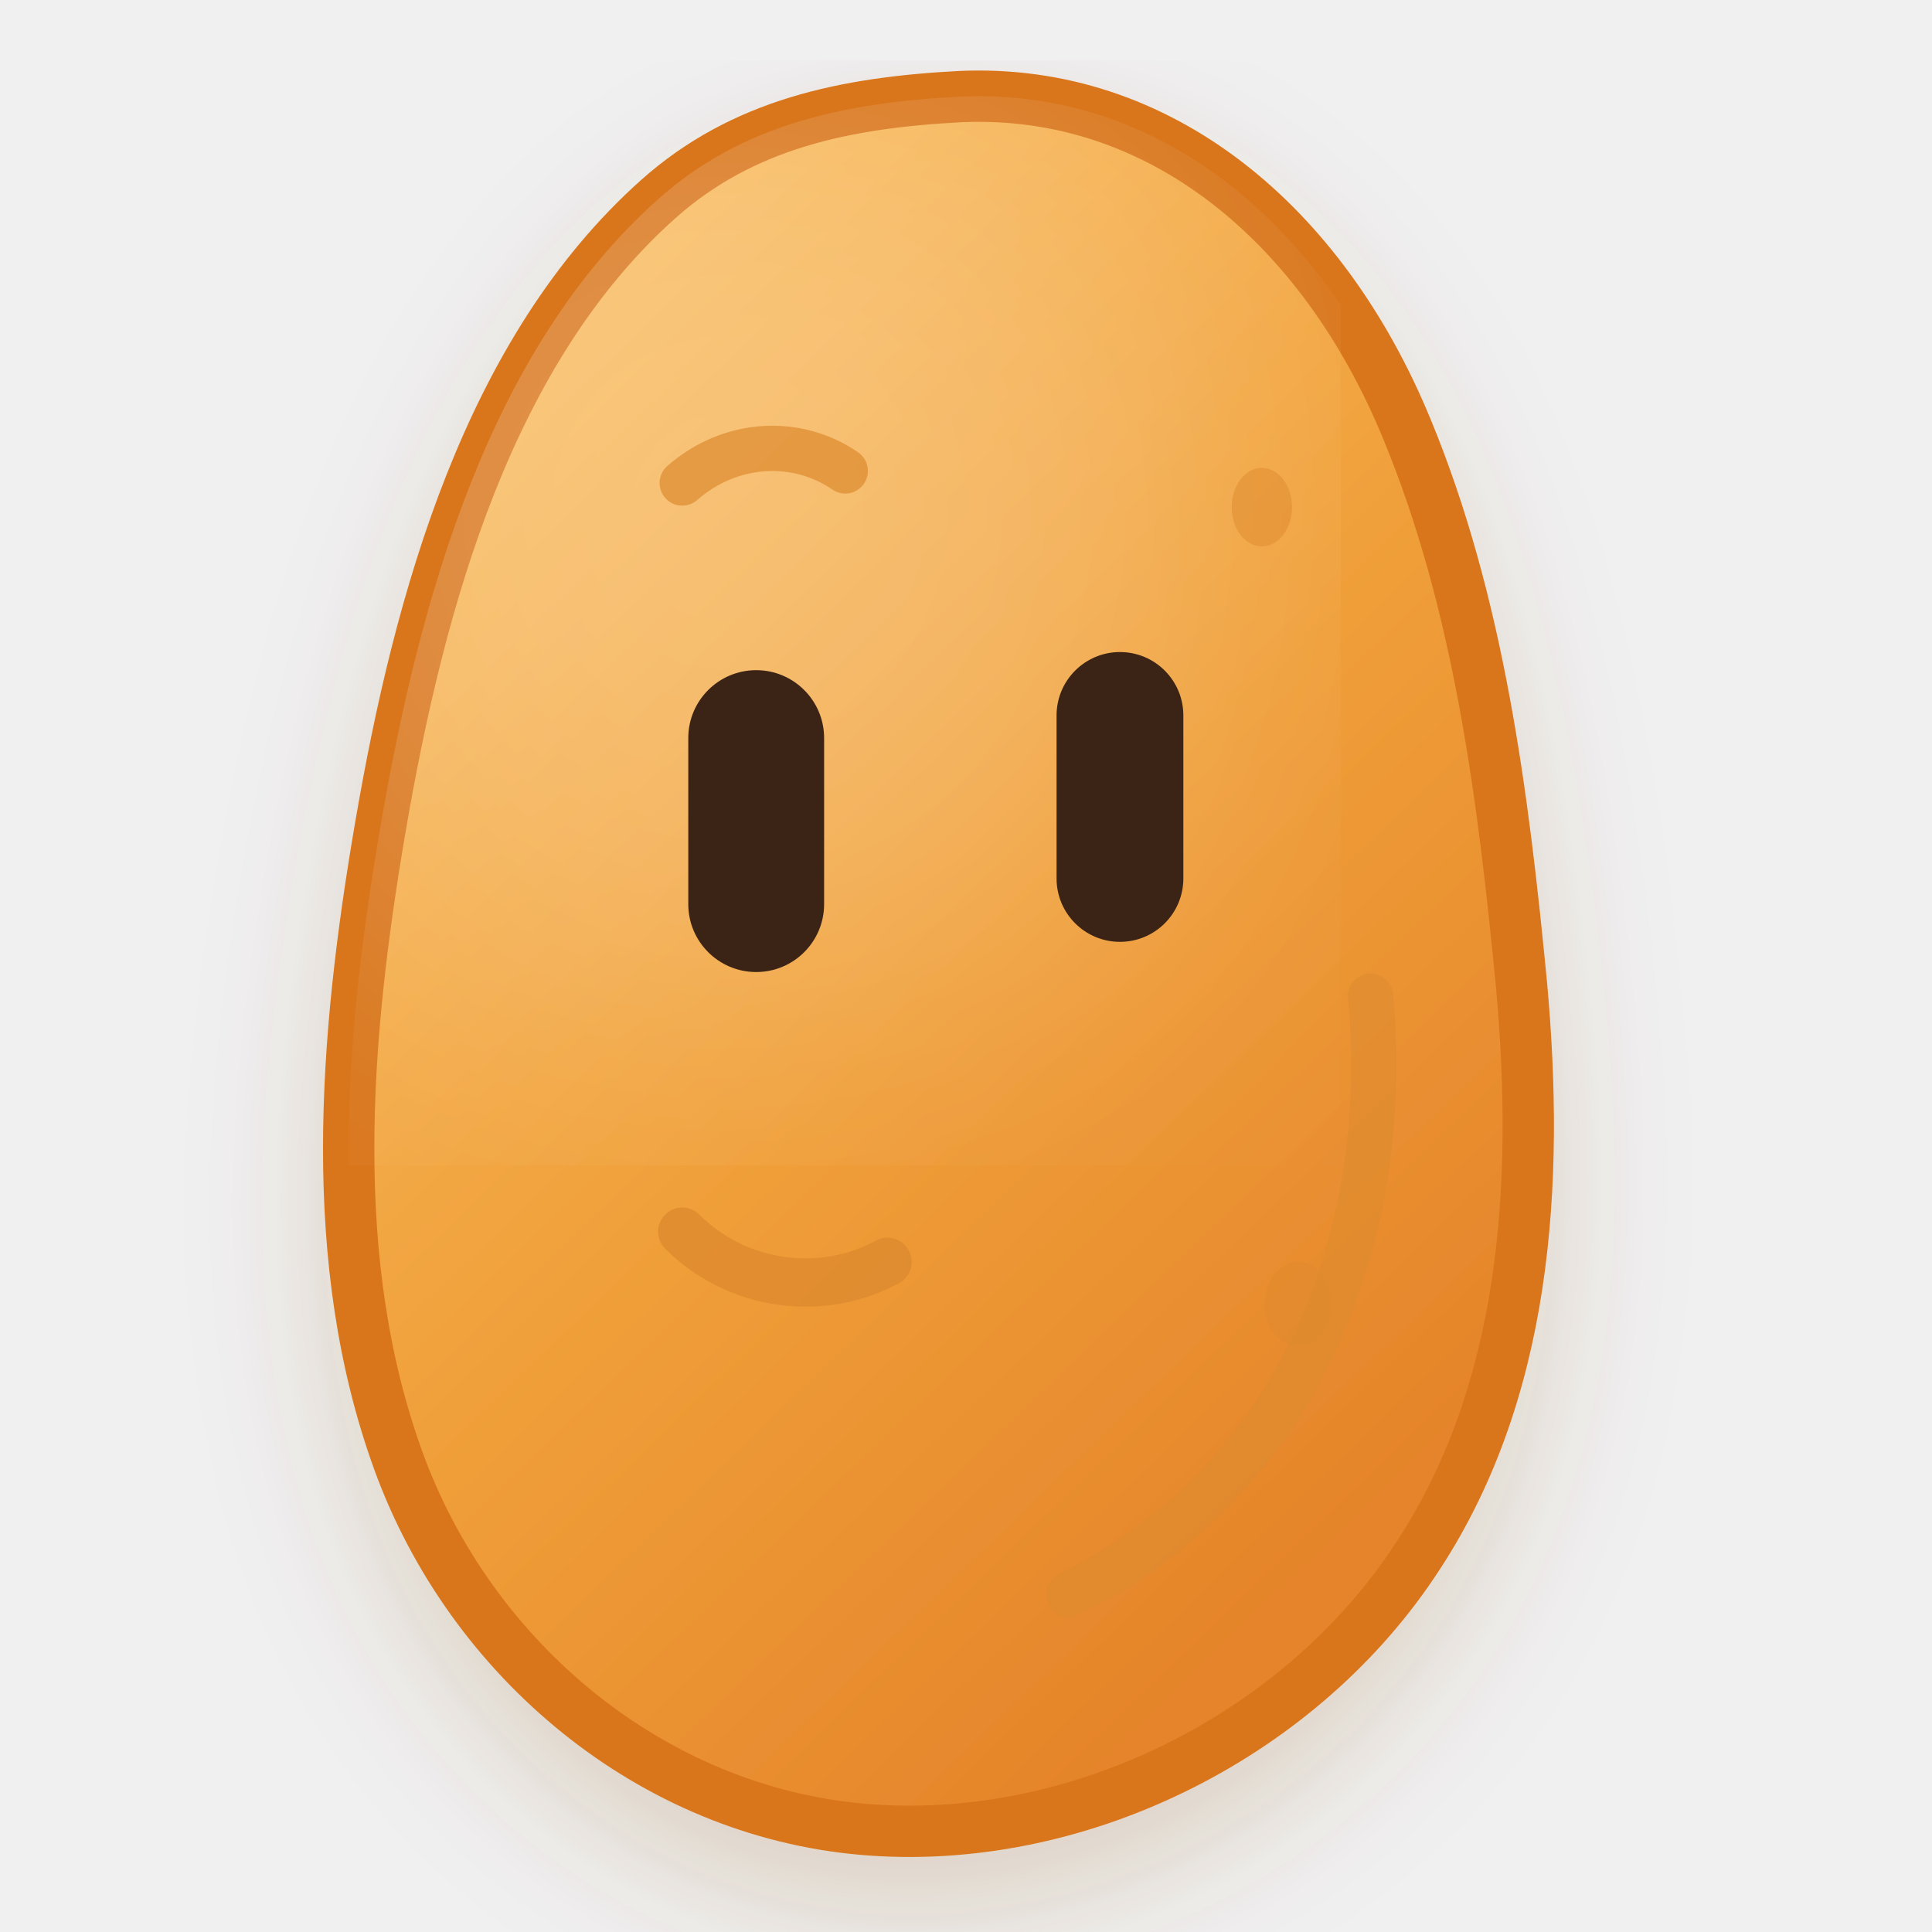
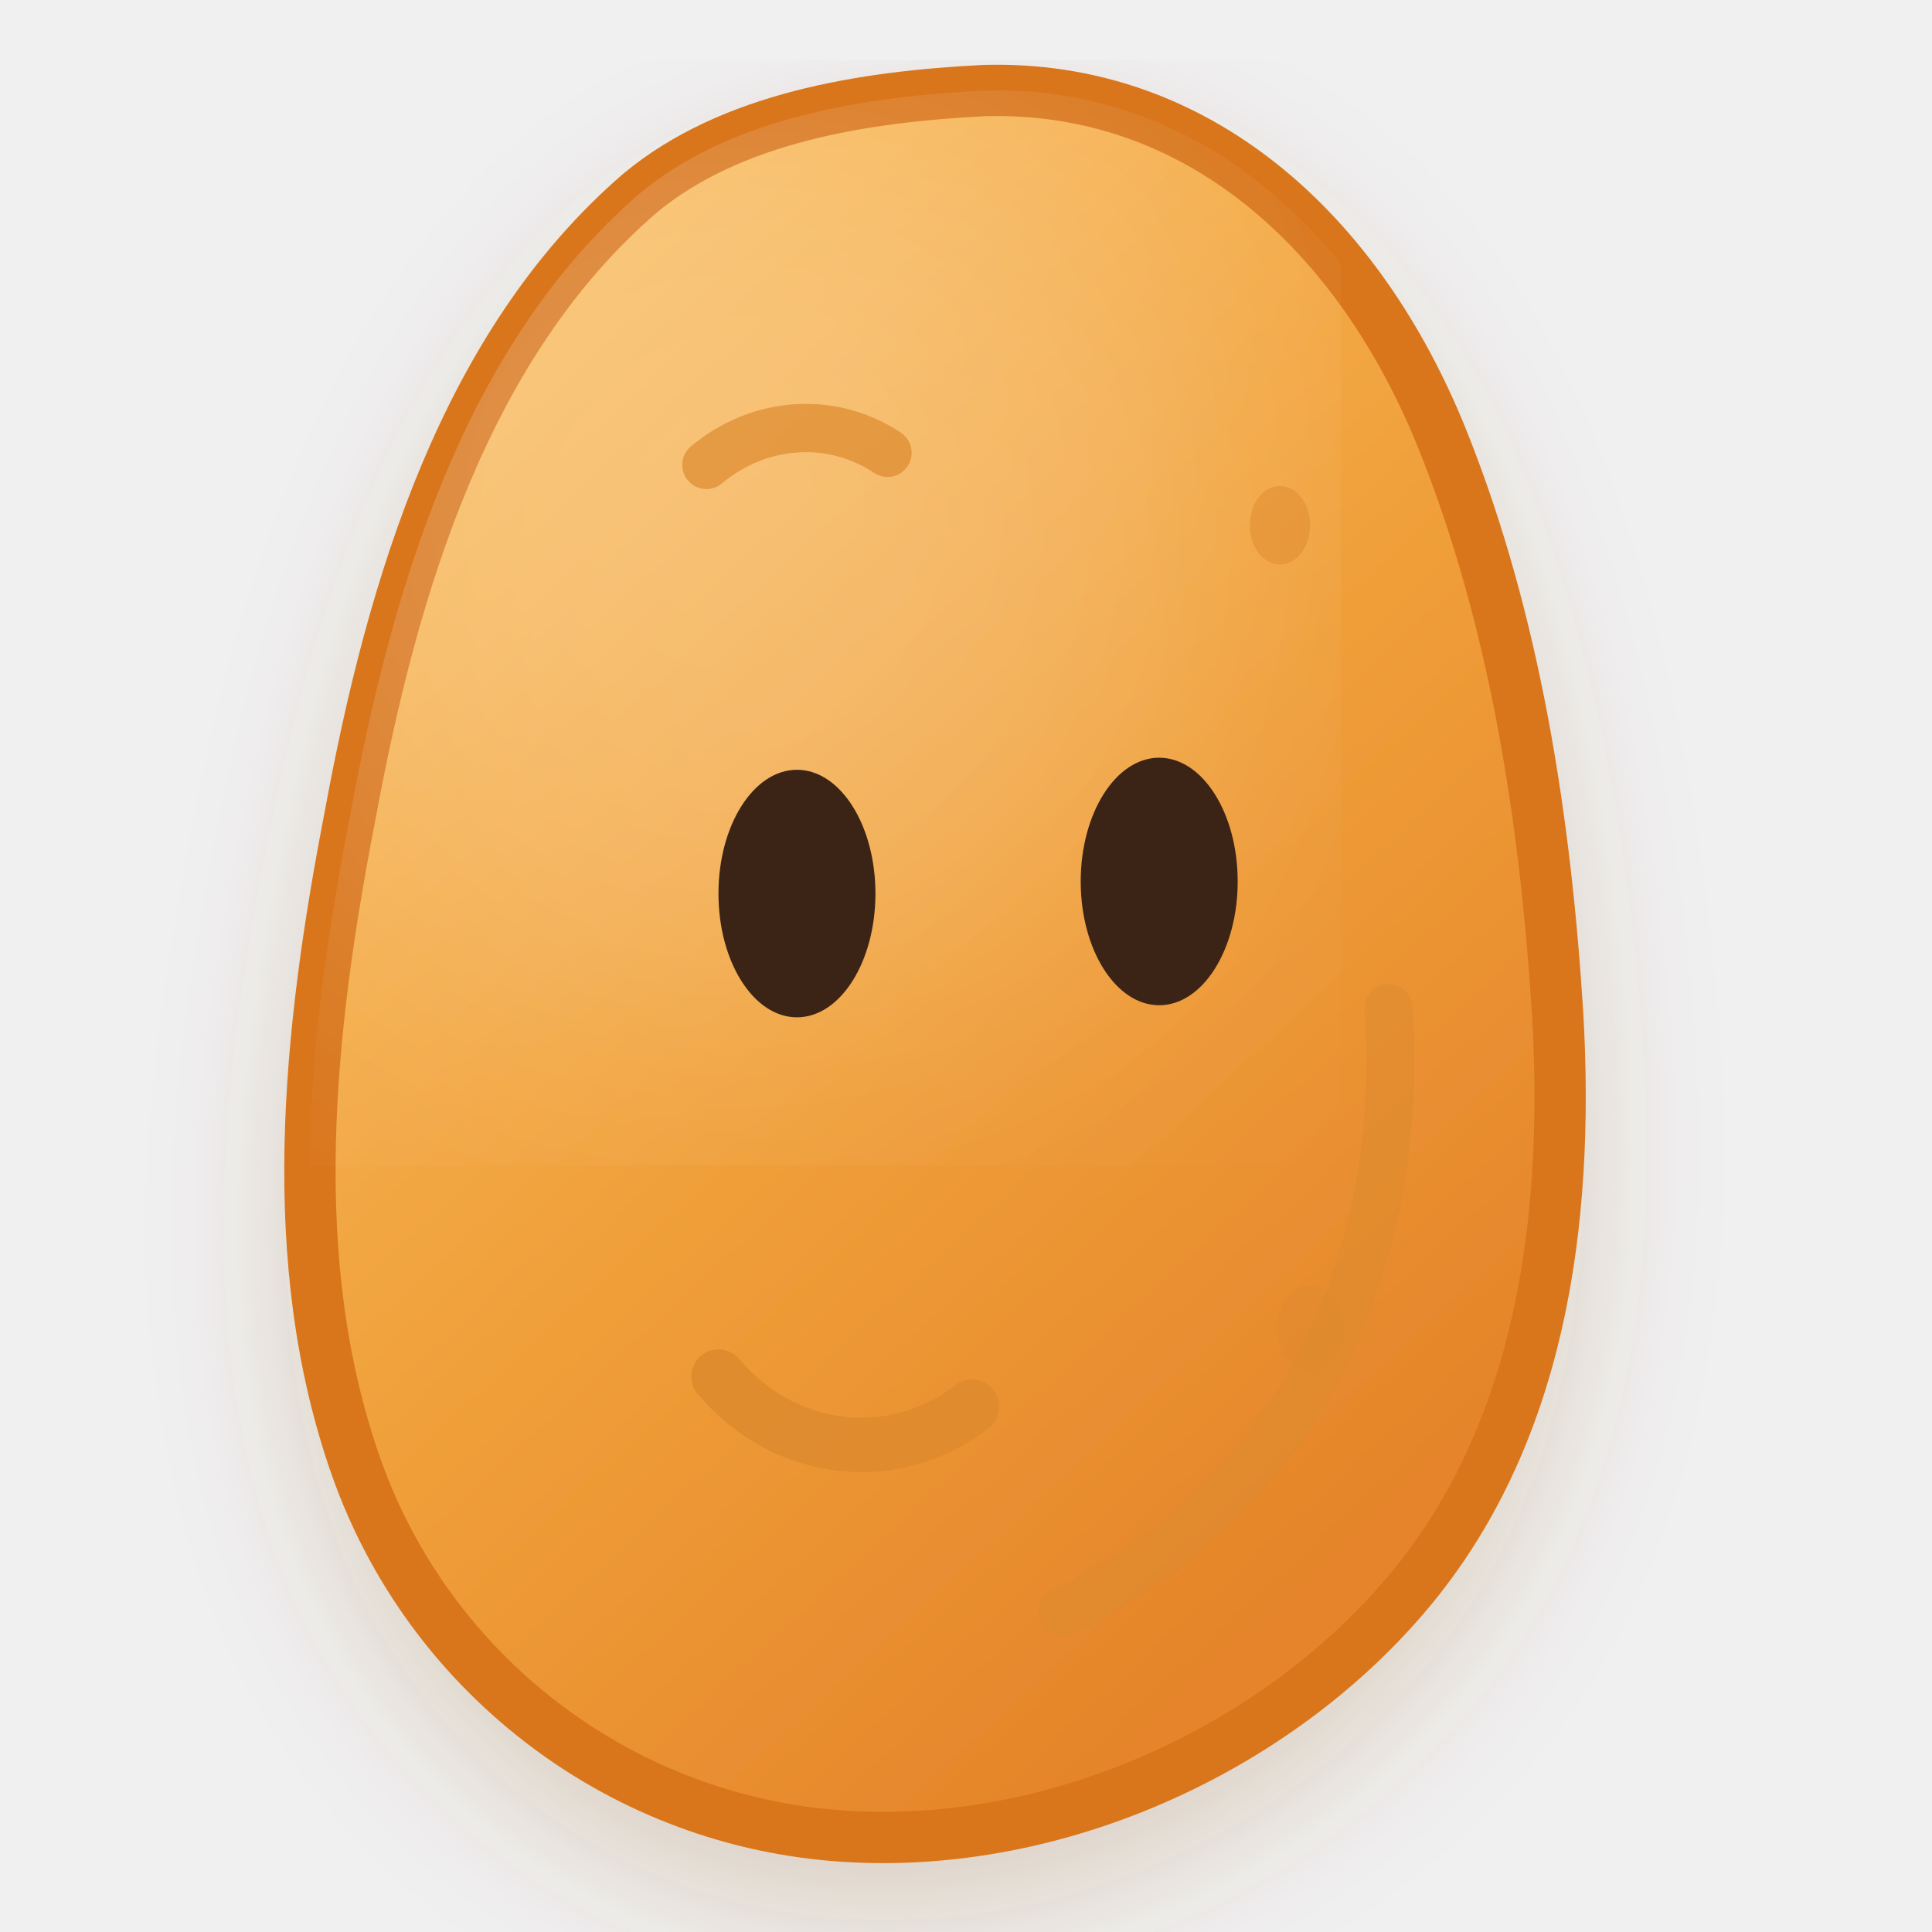
<svg xmlns="http://www.w3.org/2000/svg" viewBox="0 0 64 64">
  <defs>
    <linearGradient id="shm" x1="22%" y1="10%" x2="74%" y2="90%">
      <stop offset="0" stop-color="#F8BA5E" />
      <stop offset="0.5" stop-color="#F0A03A" />
      <stop offset="1" stop-color="#E5842A" />
    </linearGradient>
    <filter id="blm">
      <feGaussianBlur stdDeviation="7" />
    </filter>
    <filter id="dpm" x="-35%" y="-35%" width="180%" height="180%">
      <feDropShadow dx="0" dy="2" stdDeviation="2.2" flood-color="#8A4310" flood-opacity="0.18" />
    </filter>
    <clipPath id="cpm">
-       <path d="M31.8,3.2 C38.4,2.9 43.8,7.4 46.6,14.2 C49.0,20.0 49.8,26.4 50.4,32.6 C51.0,39.2 50.6,46.2 46.8,51.8 C42.9,57.6 35.6,61.2 28.6,60.6 C21.6,60.0 15.6,55.0 13.2,48.4 C10.8,41.8 11.4,34.4 12.6,27.4 C13.9,19.8 16.2,11.6 21.8,6.6 C24.6,4.1 28.0,3.4 31.8,3.2 Z" />
+       <path d="M32.6,3.0 C39.6,2.8 45.0,7.6 47.8,14.6 C50.2,20.6 51.2,27.2 51.6,33.6 C52.0,40.6 51.0,47.6 46.6,52.8 C42.2,58.0 34.8,61.4 27.6,60.8 C20.4,60.2 14.2,55.4 11.8,48.6 C9.4,41.8 10.2,34.2 11.6,27.0 C13.0,19.4 15.4,11.4 21.2,6.4 C24.2,3.9 28.6,3.2 32.6,3.0 Z" />
    </clipPath>
  </defs>
-   <path d="M31.8,3.2 C38.4,2.9 43.8,7.4 46.6,14.2 C49.0,20.0 49.8,26.4 50.4,32.6 C51.0,39.2 50.6,46.2 46.8,51.8 C42.9,57.6 35.6,61.2 28.6,60.6 C21.6,60.0 15.6,55.0 13.2,48.4 C10.8,41.8 11.4,34.4 12.6,27.4 C13.9,19.8 16.2,11.6 21.8,6.6 C24.6,4.1 28.0,3.4 31.8,3.2 Z" fill="url(#shm)" stroke="#D9761C" stroke-width="1.7" stroke-linejoin="round" filter="url(#dpm)" />
+   <path d="M32.6,3.0 C39.6,2.8 45.0,7.6 47.8,14.6 C50.2,20.6 51.2,27.2 51.6,33.6 C52.0,40.6 51.0,47.6 46.6,52.8 C42.2,58.0 34.8,61.4 27.6,60.8 C20.4,60.2 14.2,55.4 11.8,48.6 C9.4,41.8 10.2,34.2 11.6,27.0 C13.0,19.4 15.4,11.4 21.2,6.4 C24.2,3.9 28.6,3.2 32.6,3.0 Z" fill="url(#shm)" stroke="#D9761C" stroke-width="1.7" stroke-linejoin="round" filter="url(#dpm)" />
  <g clip-path="url(#cpm)">
    <ellipse cx="24" cy="17" rx="17" ry="18" fill="#FFFFFF" opacity="0.20" filter="url(#blm)" />
  </g>
-   <rect x="22.8" y="22.2" width="4.5" height="10.0" rx="2.25" fill="#3B2416" />
-   <rect x="35.0" y="21.6" width="4.2" height="9.6" rx="2.1" fill="#3B2416" />
-   <path d="M45.4,33.0 C46.2,41.4 42.6,49.4 35.4,52.8" fill="none" stroke="#DD8A2E" stroke-width="1.5" stroke-linecap="round" opacity="0.55" />
-   <path d="M22.6,40.8 C24.4,42.6 27.2,43.0 29.4,41.8" fill="none" stroke="#DD8A2E" stroke-width="1.6" stroke-linecap="round" opacity="0.8" />
-   <path d="M22.6,16.0 C24.2,14.6 26.4,14.5 28.0,15.6" fill="none" stroke="#DD8A2E" stroke-width="1.5" stroke-linecap="round" opacity="0.7" />
-   <ellipse cx="41.8" cy="16.8" rx="1.0" ry="1.3" fill="#DD8A2E" opacity="0.5" />
-   <ellipse cx="43.0" cy="43.2" rx="1.1" ry="1.4" fill="#DD8A2E" opacity="0.45" />
+   <ellipse cx="26.4" cy="29.6" rx="2.6" ry="4.1" fill="#3B2416" />
+   <ellipse cx="38.4" cy="29.2" rx="2.6" ry="4.1" fill="#3B2416" />
+   <path d="M46.0,33.4 C46.6,42.0 42.8,49.8 35.2,53.4" fill="none" stroke="#DD8A2E" stroke-width="1.6" stroke-linecap="round" opacity="0.55" />
+   <path d="M23.8,45.6 C26.0,48.2 29.6,48.6 32.2,46.6" fill="none" stroke="#DD8A2E" stroke-width="1.8" stroke-linecap="round" opacity="0.85" />
+   <path d="M23.4,15.4 C25.2,13.9 27.6,13.8 29.4,15.0" fill="none" stroke="#DD8A2E" stroke-width="1.6" stroke-linecap="round" opacity="0.7" />
+   <ellipse cx="42.4" cy="17.4" rx="1.0" ry="1.3" fill="#DD8A2E" opacity="0.5" />
+   <ellipse cx="43.4" cy="44.0" rx="1.1" ry="1.4" fill="#DD8A2E" opacity="0.45" />
</svg>
